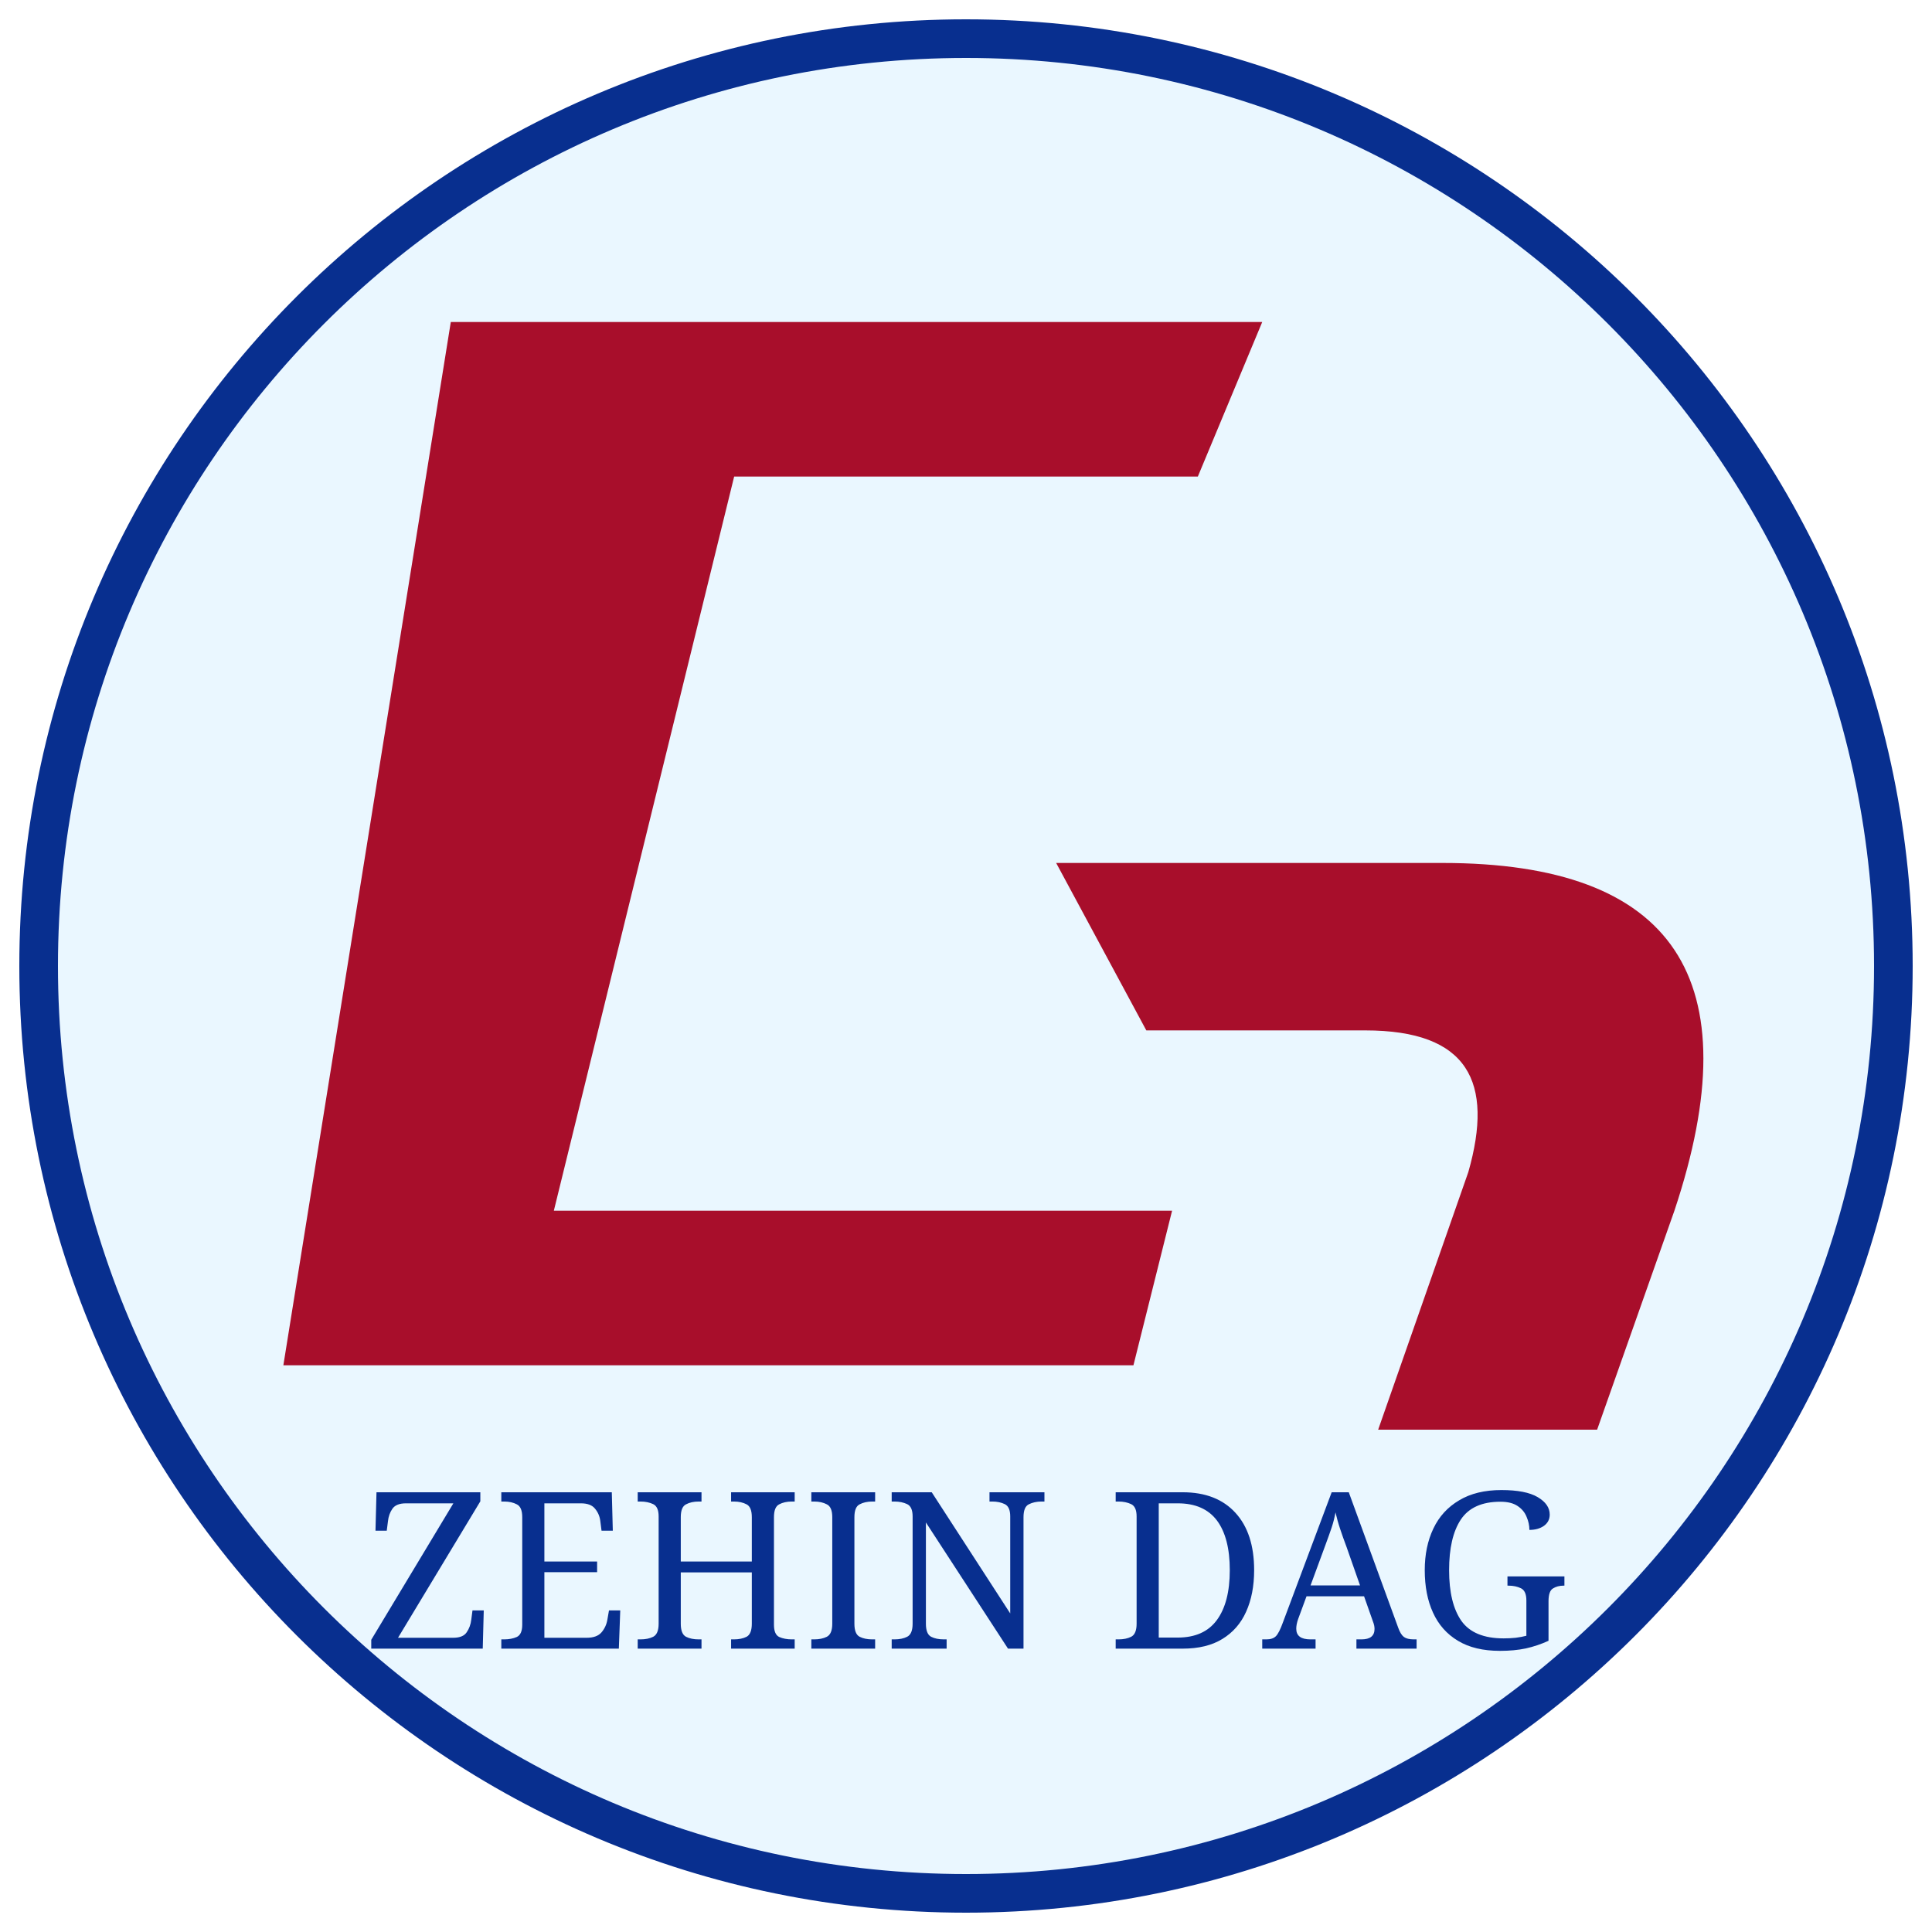
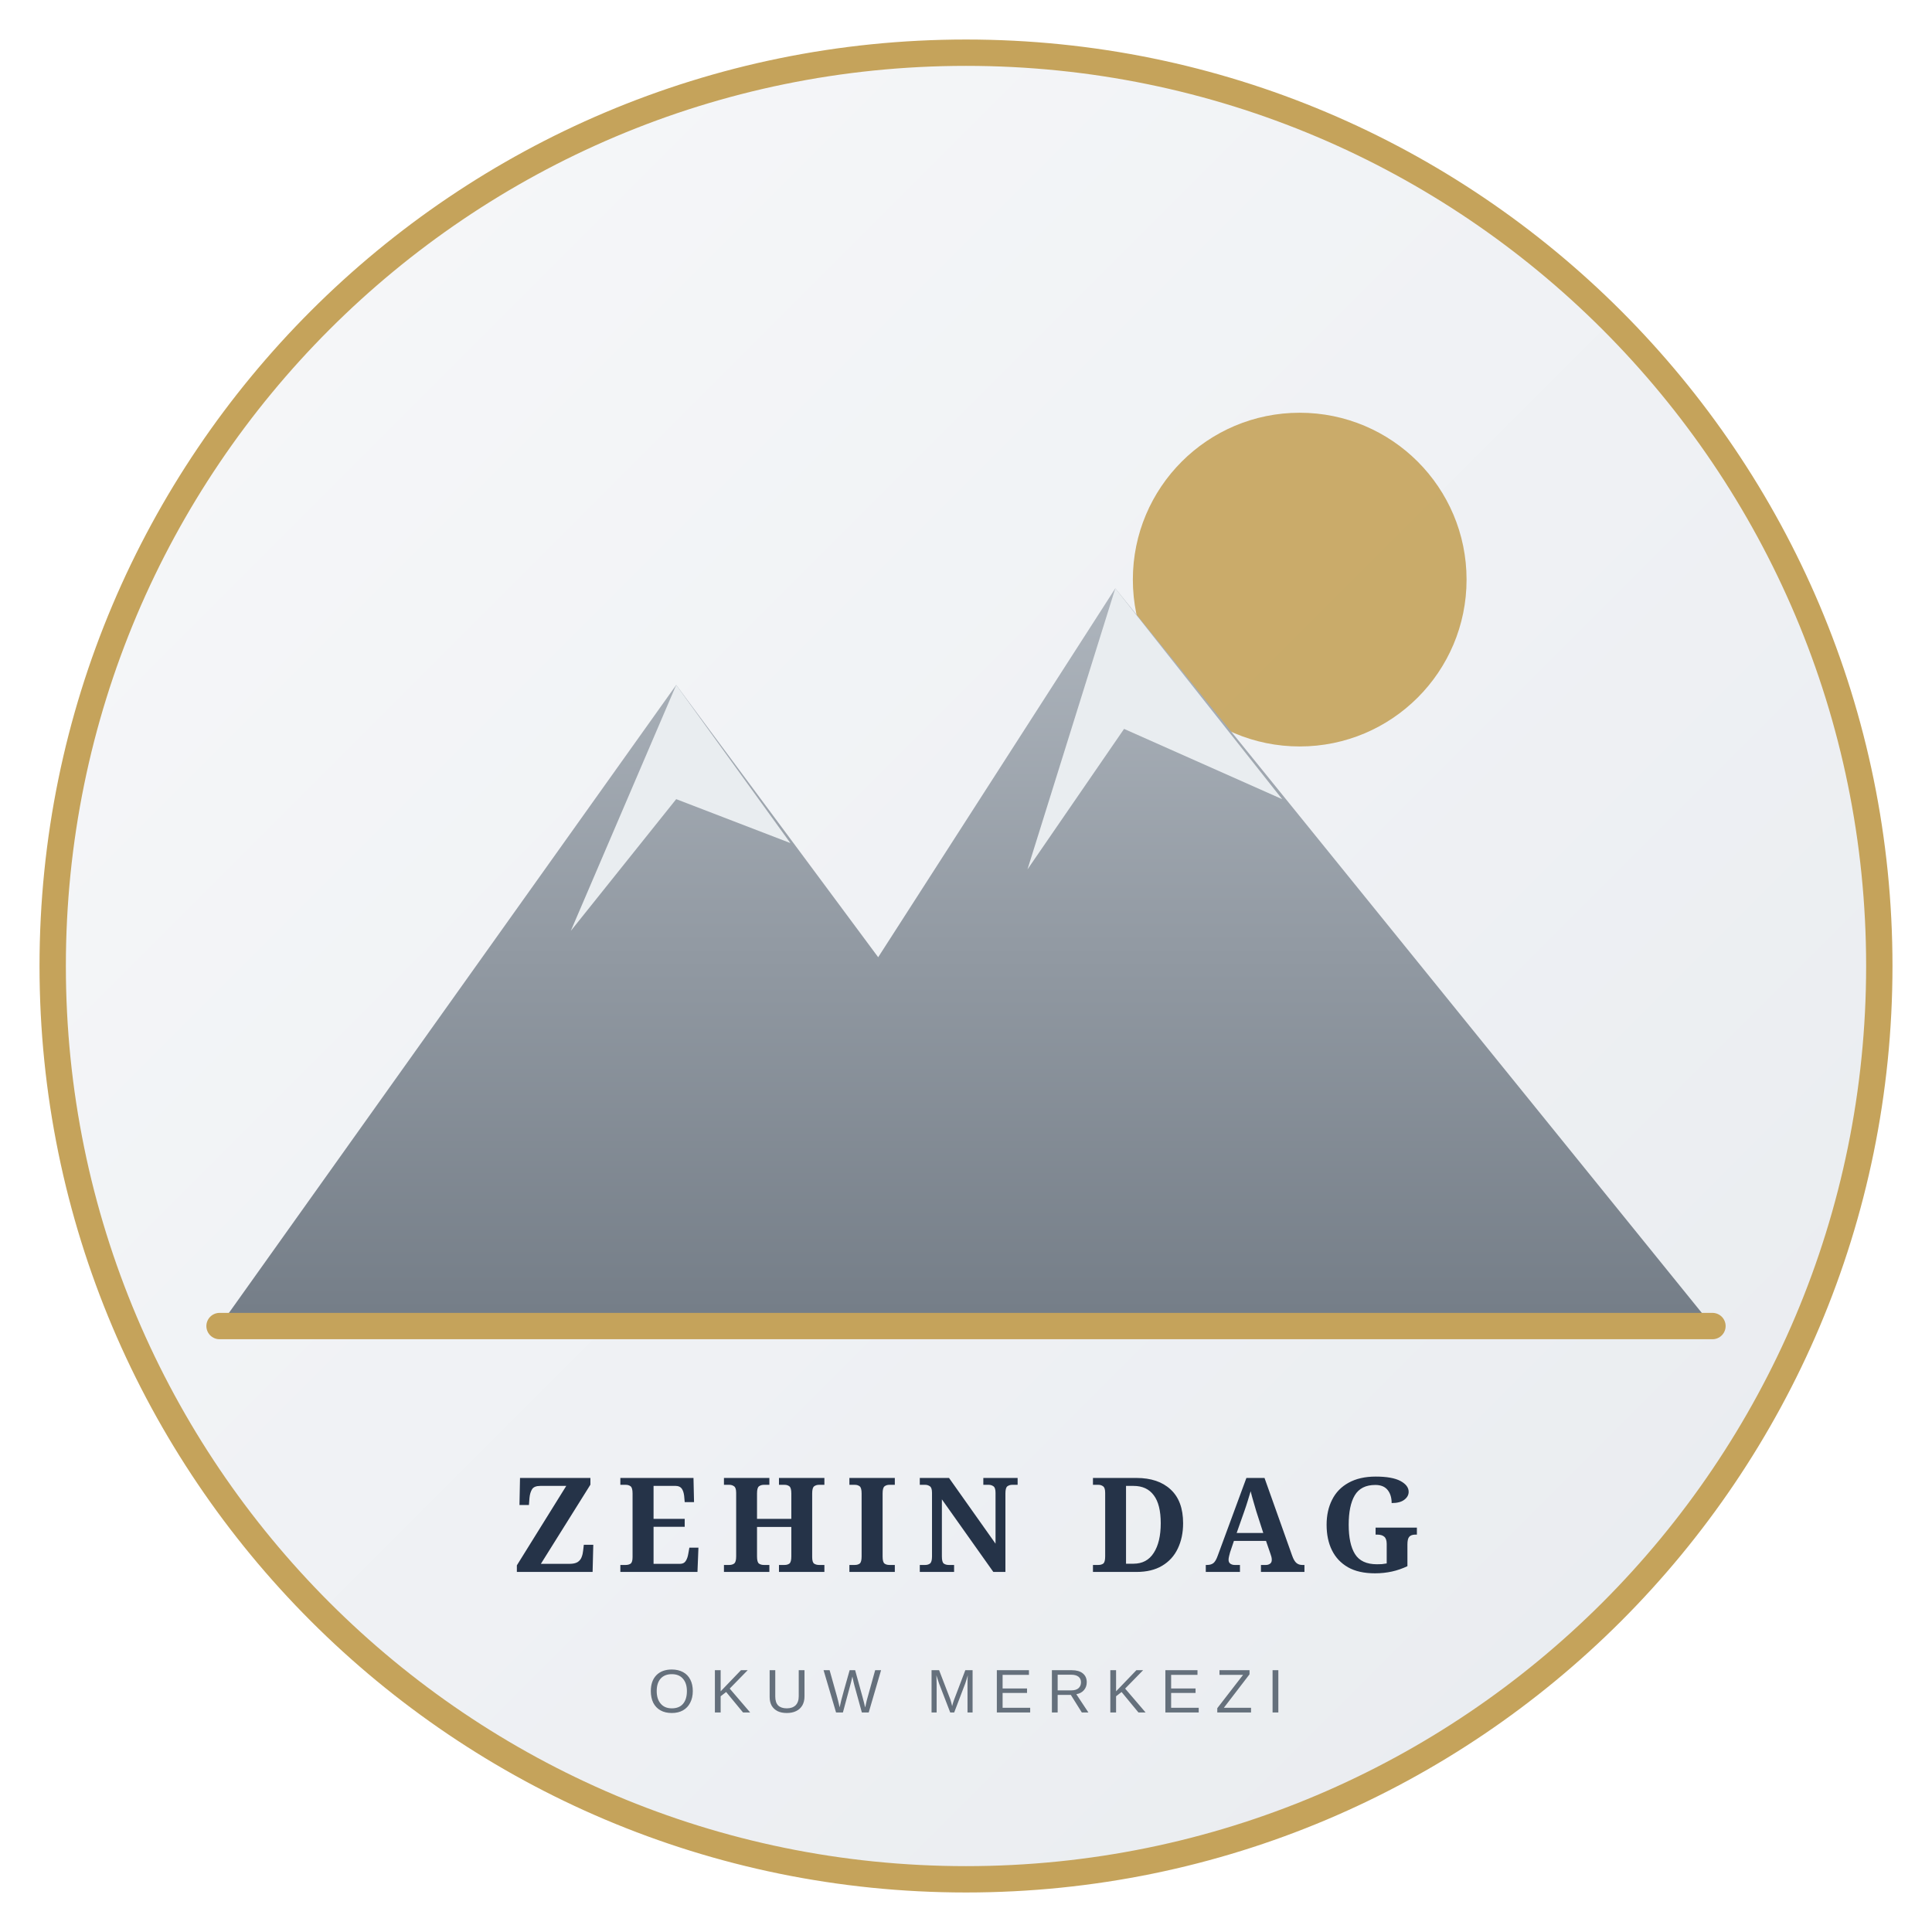
- <svg xmlns="http://www.w3.org/2000/svg" viewBox="0 0 150 150">
-   <circle cx="75" cy="75" r="72" fill="#eaf7ff" stroke="#082f8f" stroke-width="3" />
-   <path d="M35 25h63l-5 12H57L43 94h48l-3 12H22z" fill="#a80e2b" />
-   <path d="M82 67h30c18 0 24 9 18 27l-6 17h-17l7-20c2-7 0-11-8-11H89z" fill="#a80e2b" />
-   <text x="75" y="128" text-anchor="middle" font-family="Georgia" font-size="17" fill="#082f8f">ZEHIN DAG</text>
+ <svg xmlns="http://www.w3.org/2000/svg" viewBox="0 0 220 220" role="img" aria-labelledby="title desc">
+   <defs>
+     <linearGradient id="bg" x1="0" y1="0" x2="1" y2="1">
+       <stop offset="0" stop-color="#f7f8fa" />
+       <stop offset="1" stop-color="#e8ebef" />
+     </linearGradient>
+     <linearGradient id="mount" x1="0" y1="0" x2="0" y2="1">
+       <stop offset="0" stop-color="#aeb5bd" />
+       <stop offset="1" stop-color="#747d87" />
+     </linearGradient>
+   </defs>
+   <circle cx="110" cy="110" r="104" fill="url(#bg)" stroke="#c5a35b" stroke-width="3" />
+   <circle cx="148" cy="66" r="19" fill="#c5a35b" opacity=".9" />
+   <path d="M25 151 77 78l23 31 27-42 68 84H25Z" fill="url(#mount)" />
+   <path d="m77 78 13 18-13-5-12 15 12-28Zm50-11 19 24-18-8-11 16 10-32Z" fill="#e9edf0" />
+   <path d="M25 151h170" stroke="#c5a35b" stroke-width="3" stroke-linecap="round" />
+   <text x="110" y="179" text-anchor="middle" font-family="Georgia,serif" font-size="15" font-weight="700" letter-spacing="2" fill="#253348">ZEHIN DAG</text>
+   <text x="110" y="195" text-anchor="middle" font-family="Arial,sans-serif" font-size="7" letter-spacing="1.6" fill="#65707c">OKUW MERKEZI</text>
</svg>
